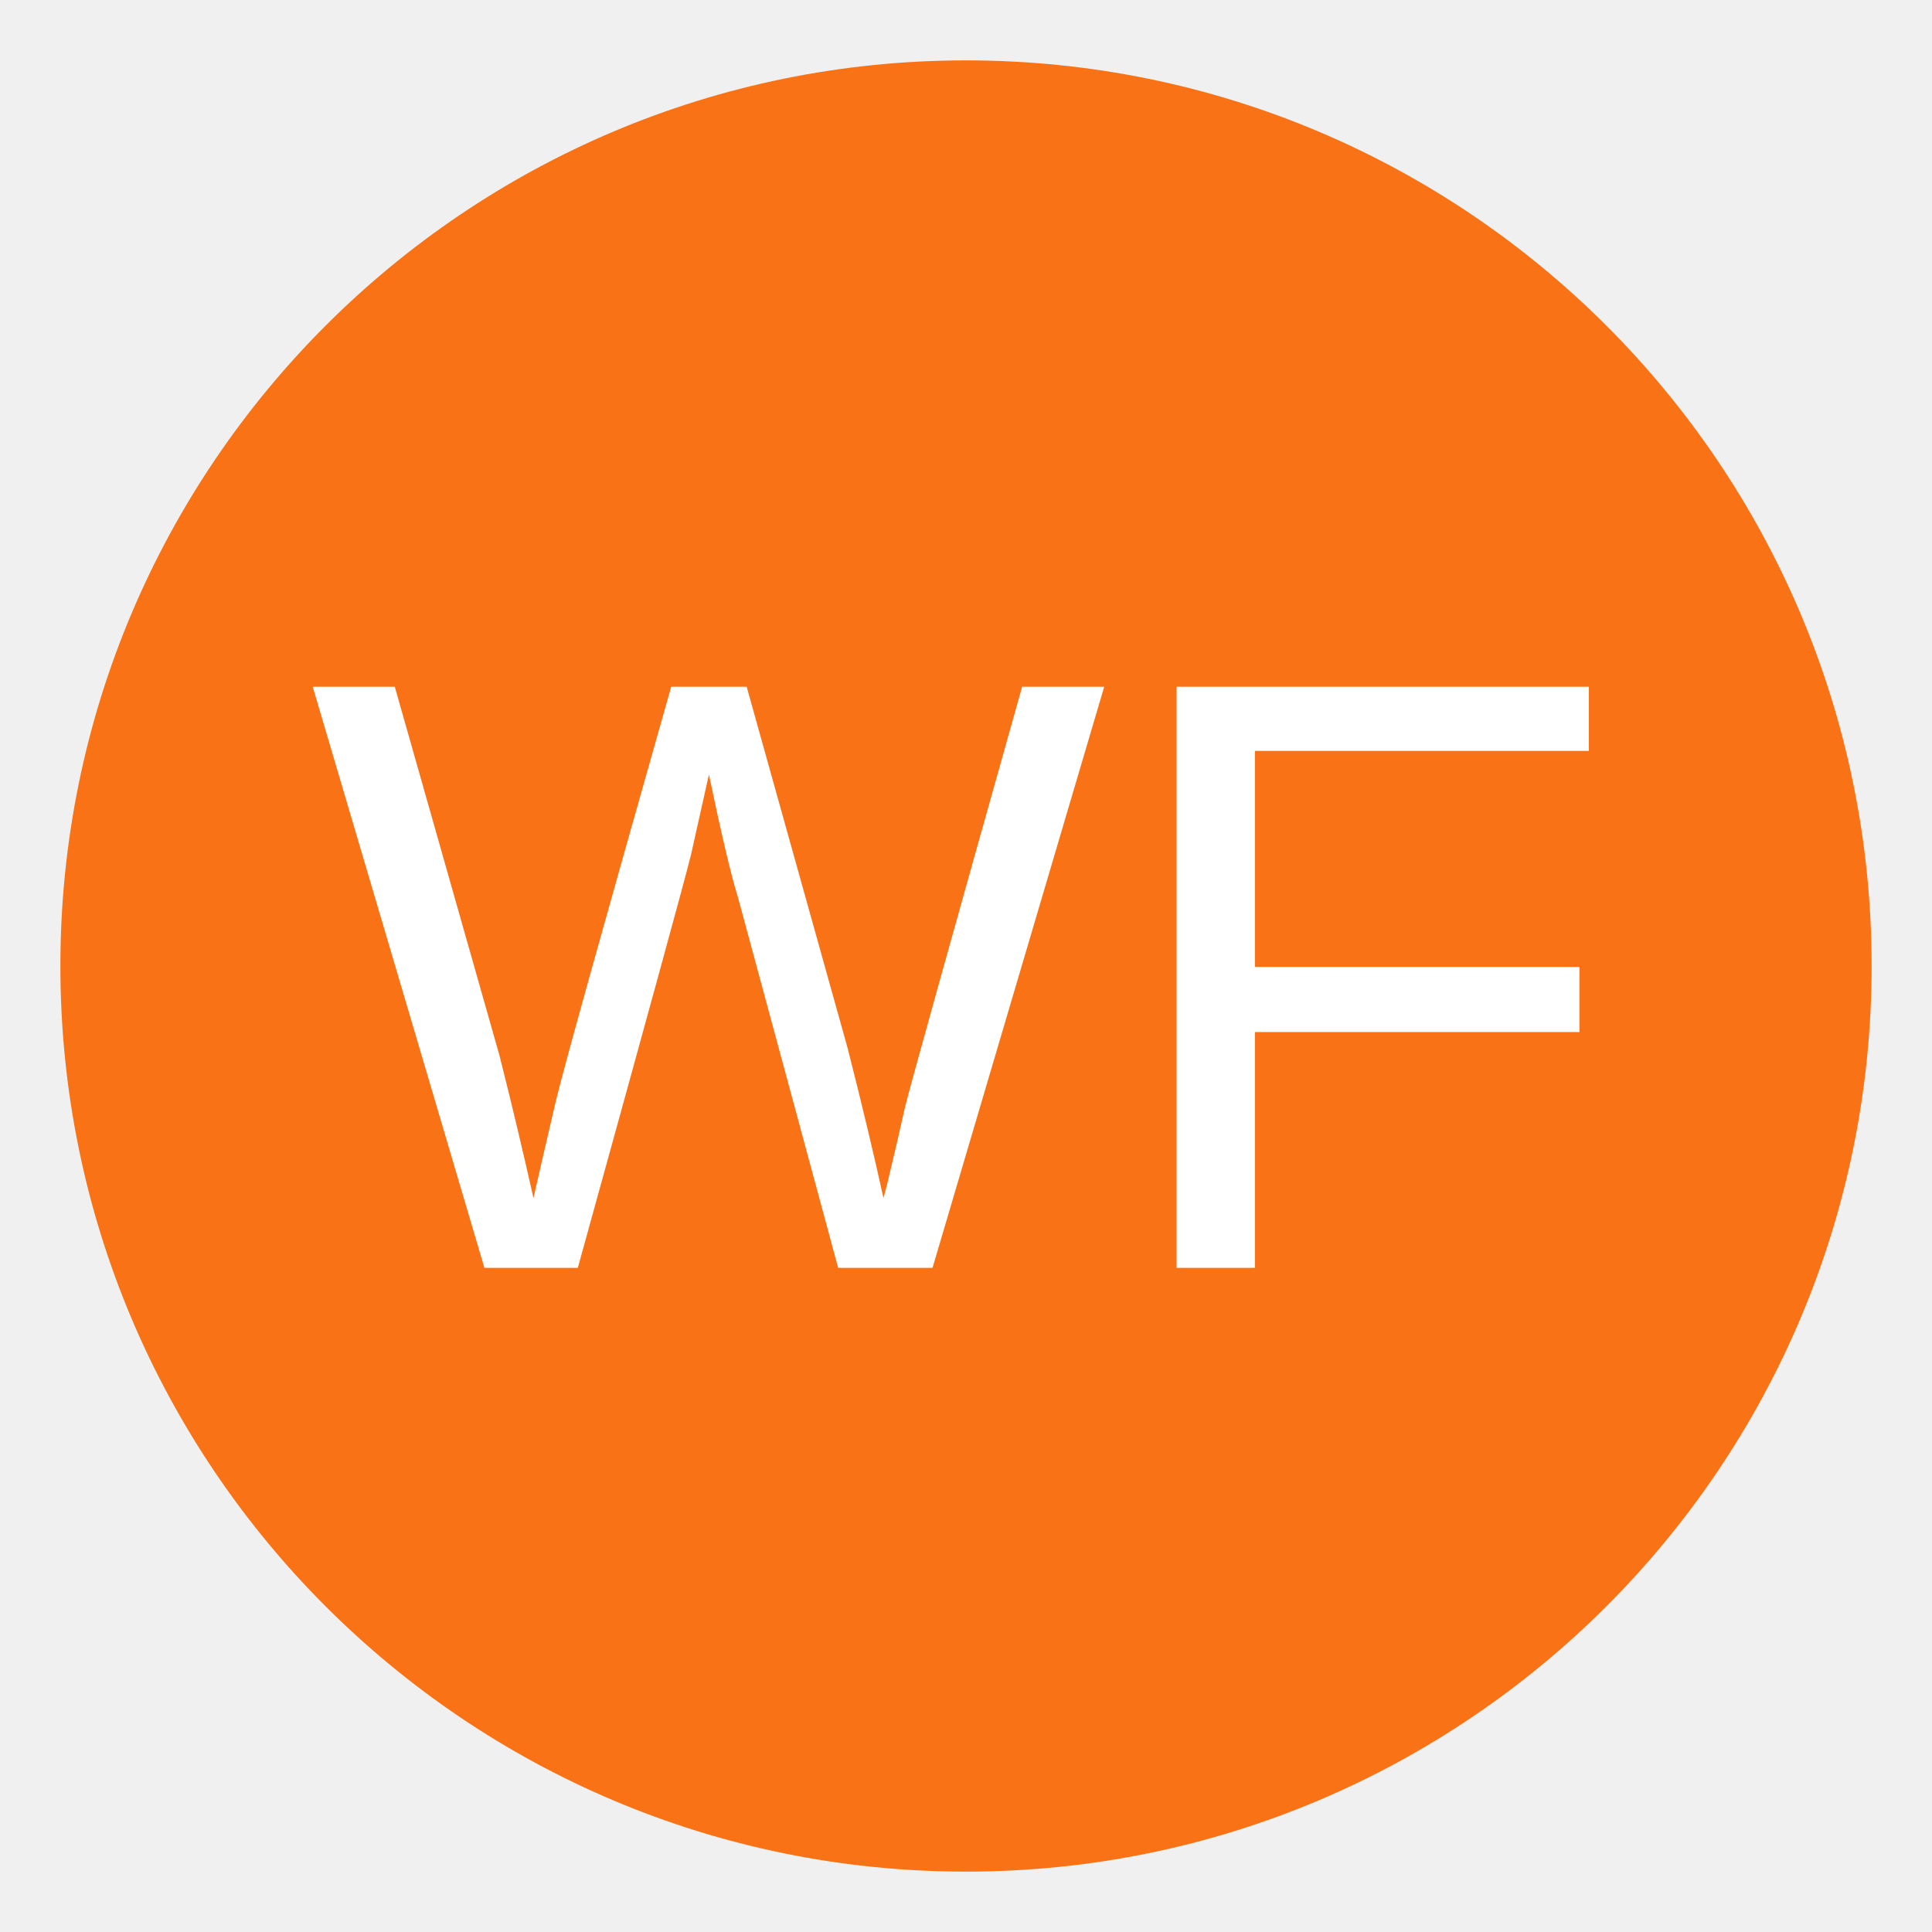
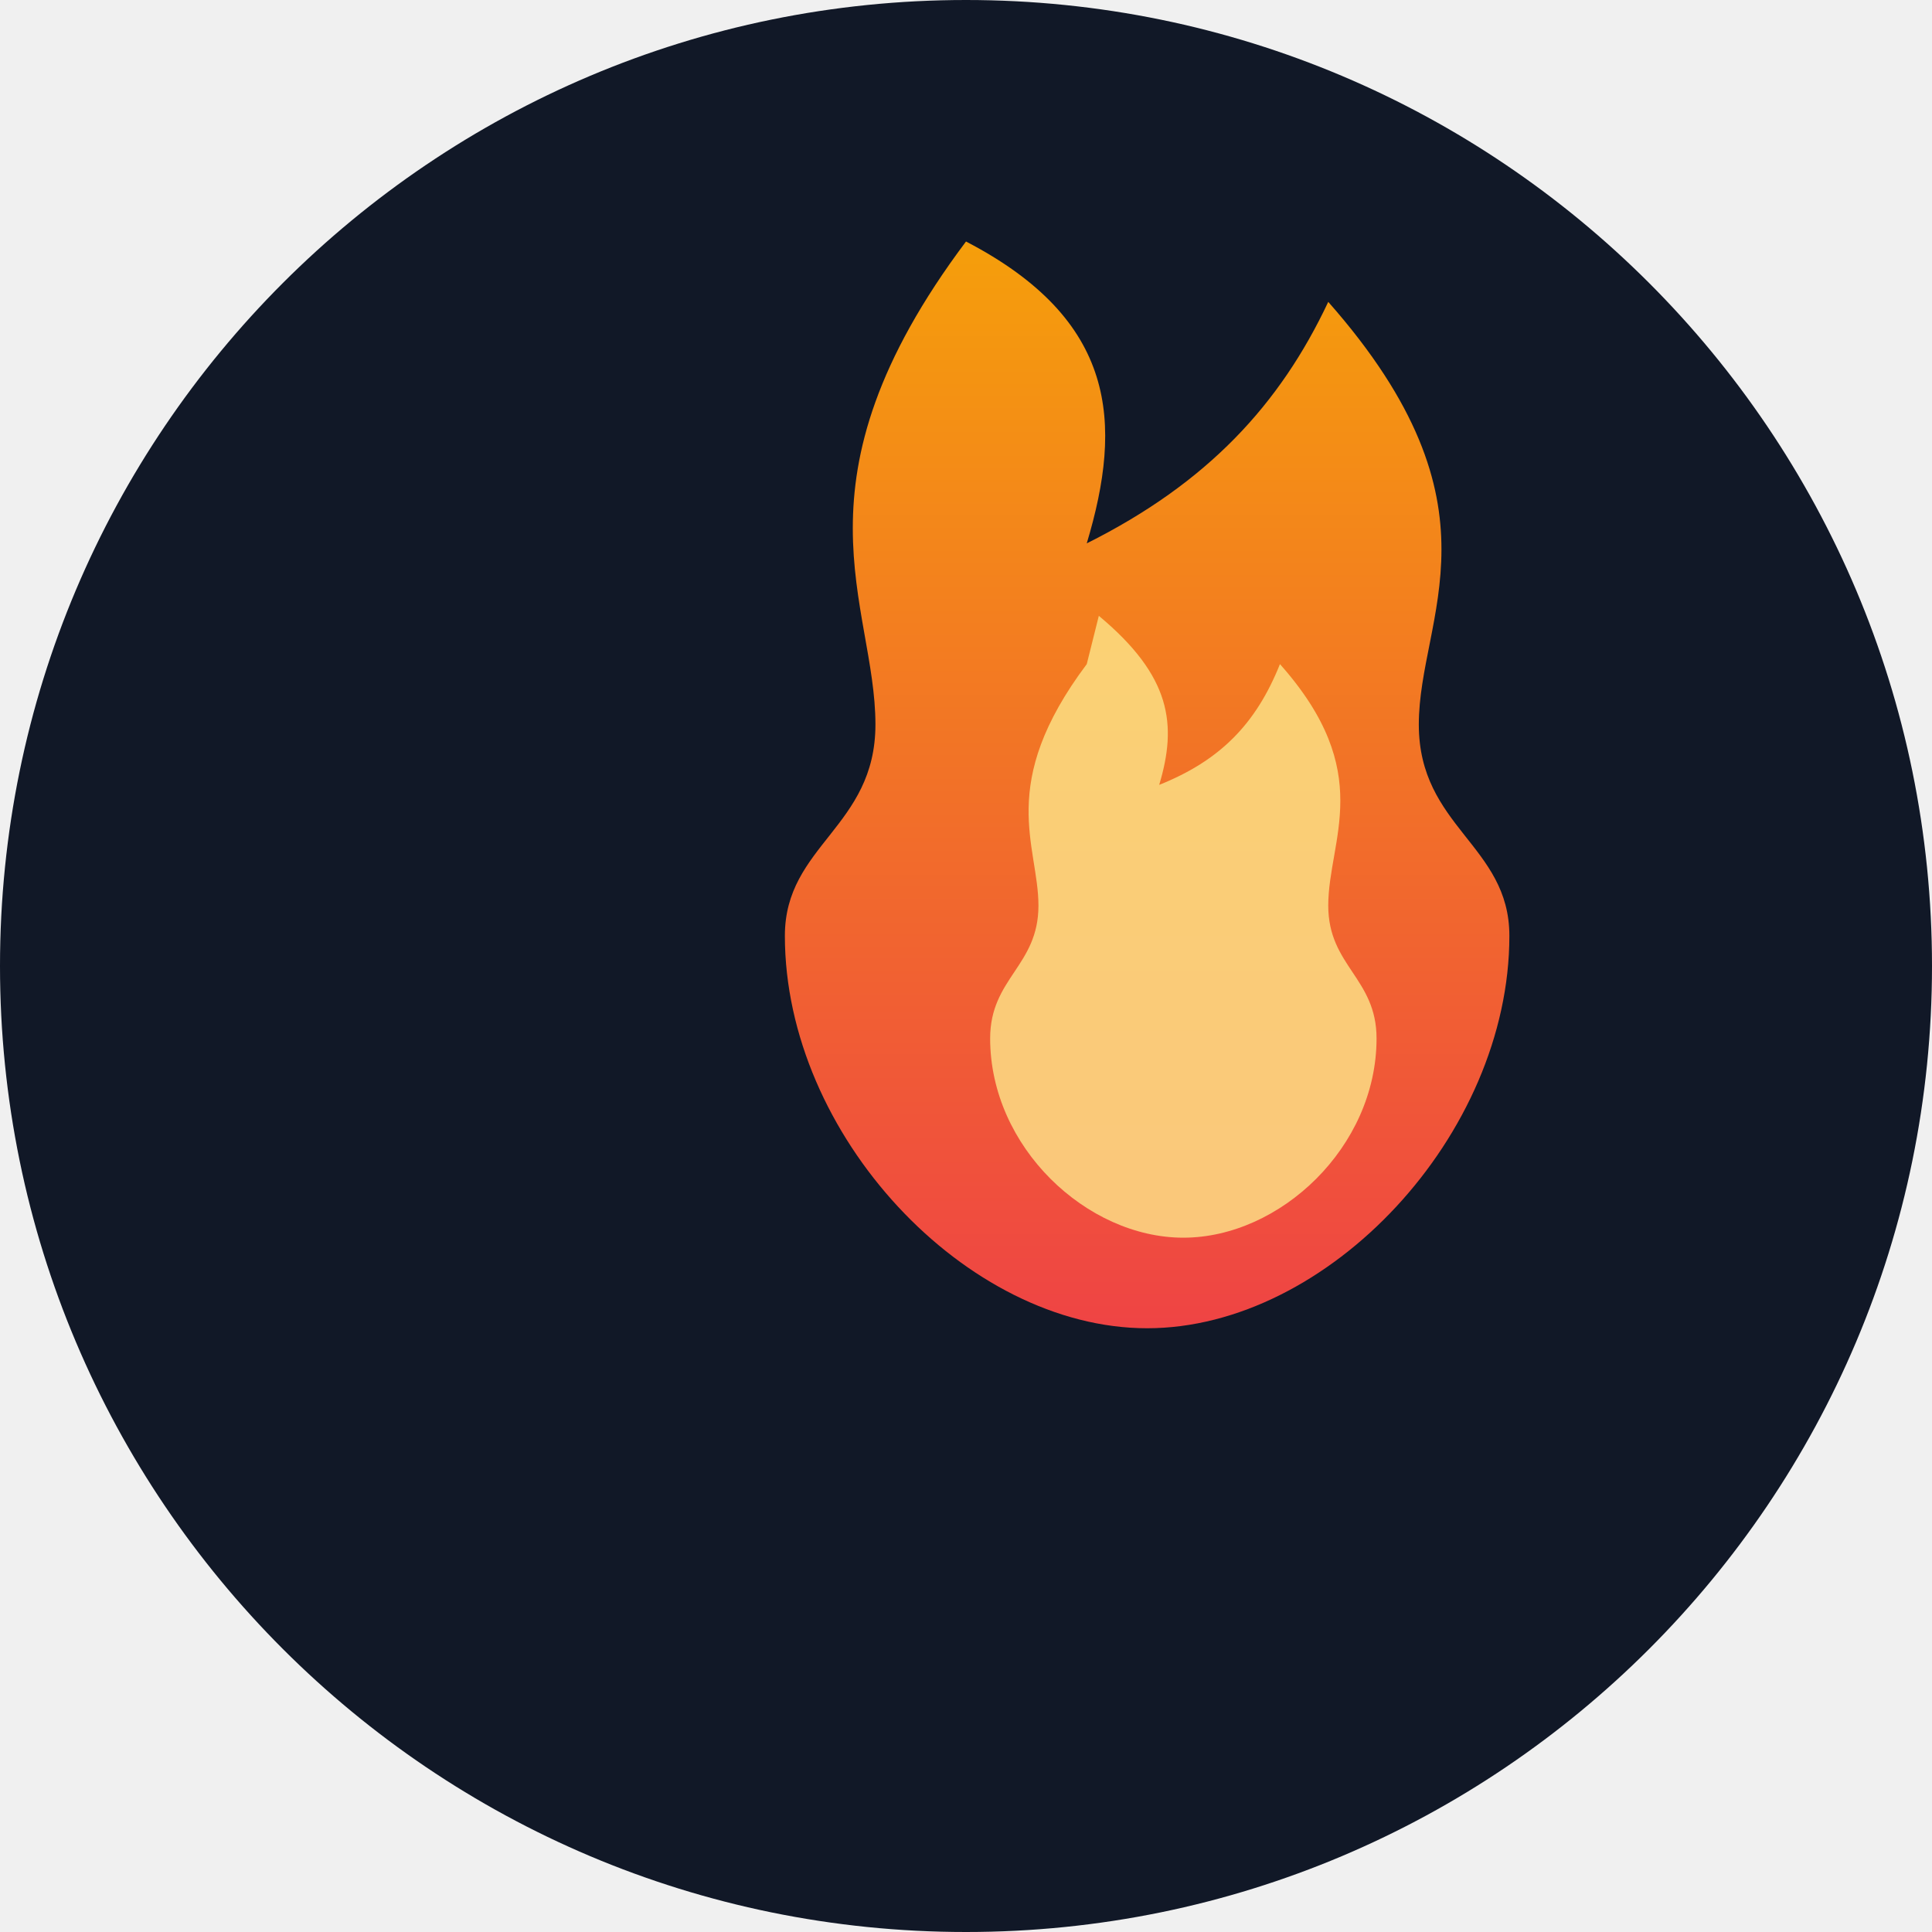
<svg xmlns="http://www.w3.org/2000/svg" width="32" height="32" viewBox="0 0 32 32">
-   <circle cx="16" cy="16" r="15" fill="#f97316" />
-   <text x="16" y="21" font-size="14" font-family="Arial, Helvetica, sans-serif" fill="#fff" text-anchor="middle">WF</text>
+   <defs>
+     <linearGradient id="gFire" x1="0" y1="0" x2="0" y2="1">
+       <stop offset="0%" stop-color="#f59e0b" />
+       <stop offset="100%" stop-color="#ef4444" />
+     </linearGradient>
+   </defs>
+   <rect width="32" height="32" rx="16" fill="#111827" />
+   <path d="M16 4c-3 4-1.5 6-1.5 8 0 1.7-1.5 2-1.5 3.5 0 3.3 3 6.5 6 6.5s6-3.2 6-6.5c0-1.5-1.5-1.8-1.5-3.5 0-1.8 1.5-3.6-1.5-7-0.8 1.7-2 3-4 4 0.6-2 0.5-3.7-2-5z" fill="url(#gFire)" />
+   <path d="M18 11c-1.5 2-0.8 3-0.8 4 0 1-0.8 1.2-0.8 2.2 0 1.8 1.6 3.3 3.2 3.3s3.2-1.5 3.2-3.3c0-1-0.8-1.2-0.8-2.2 0-1.1 0.8-2.2-0.8-4-0.4 1-1 1.6-2.0 2 0.3-1 0.2-1.8-1-2.8z" fill="#fde68a" opacity="0.8" />
</svg>
